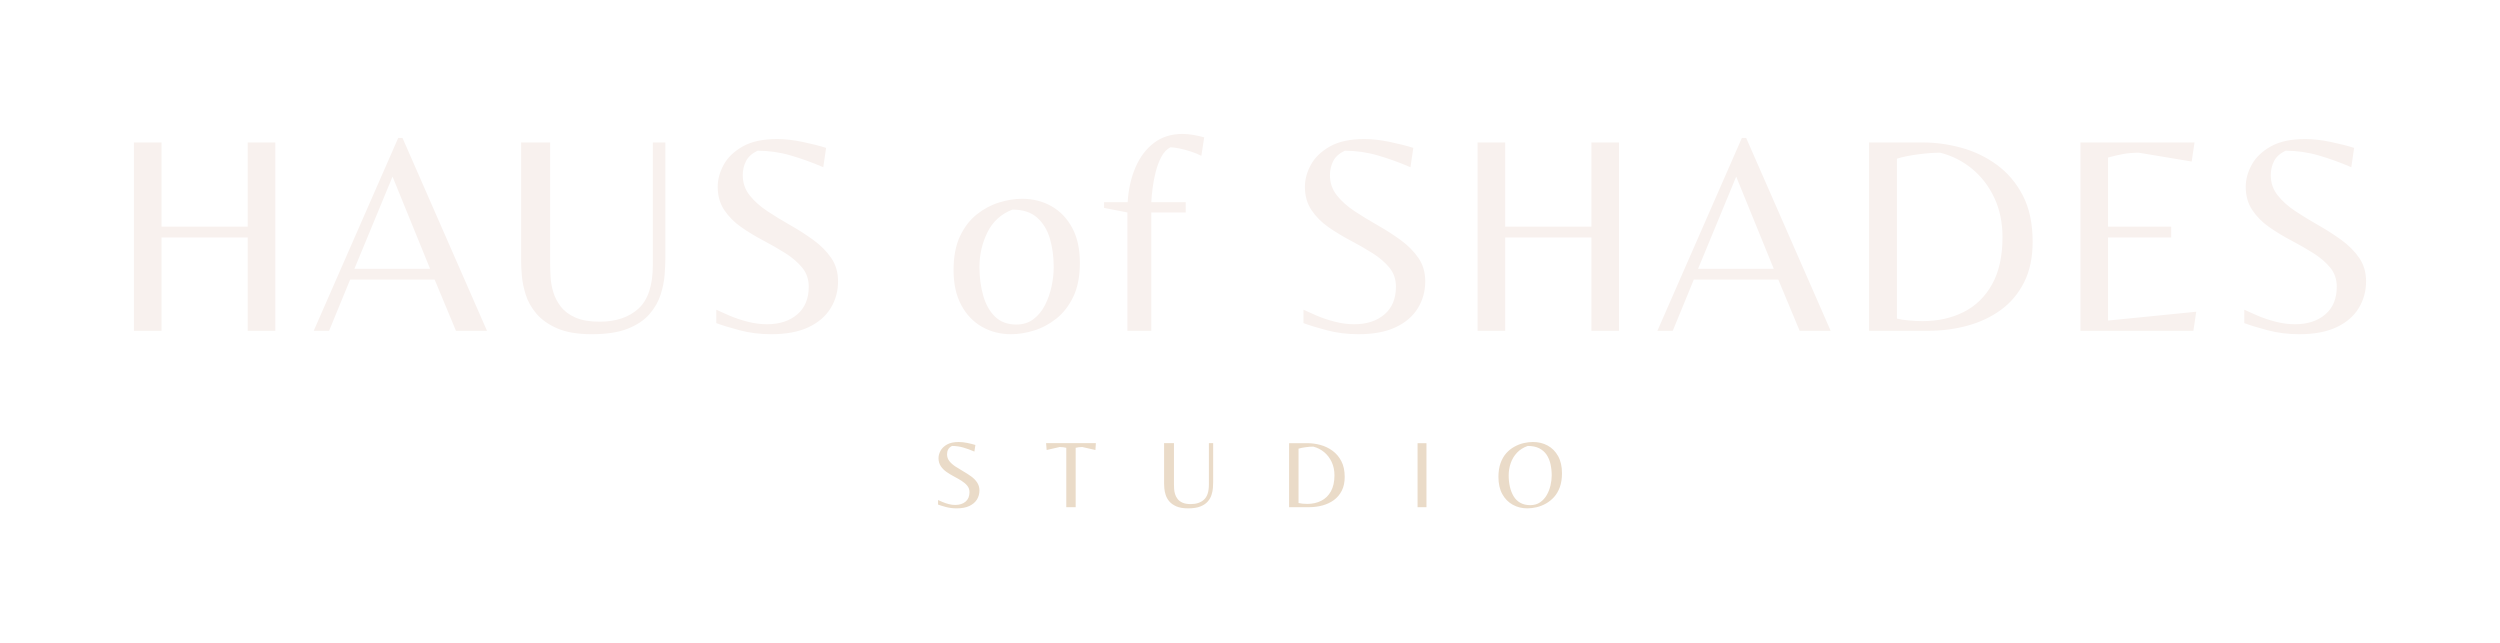
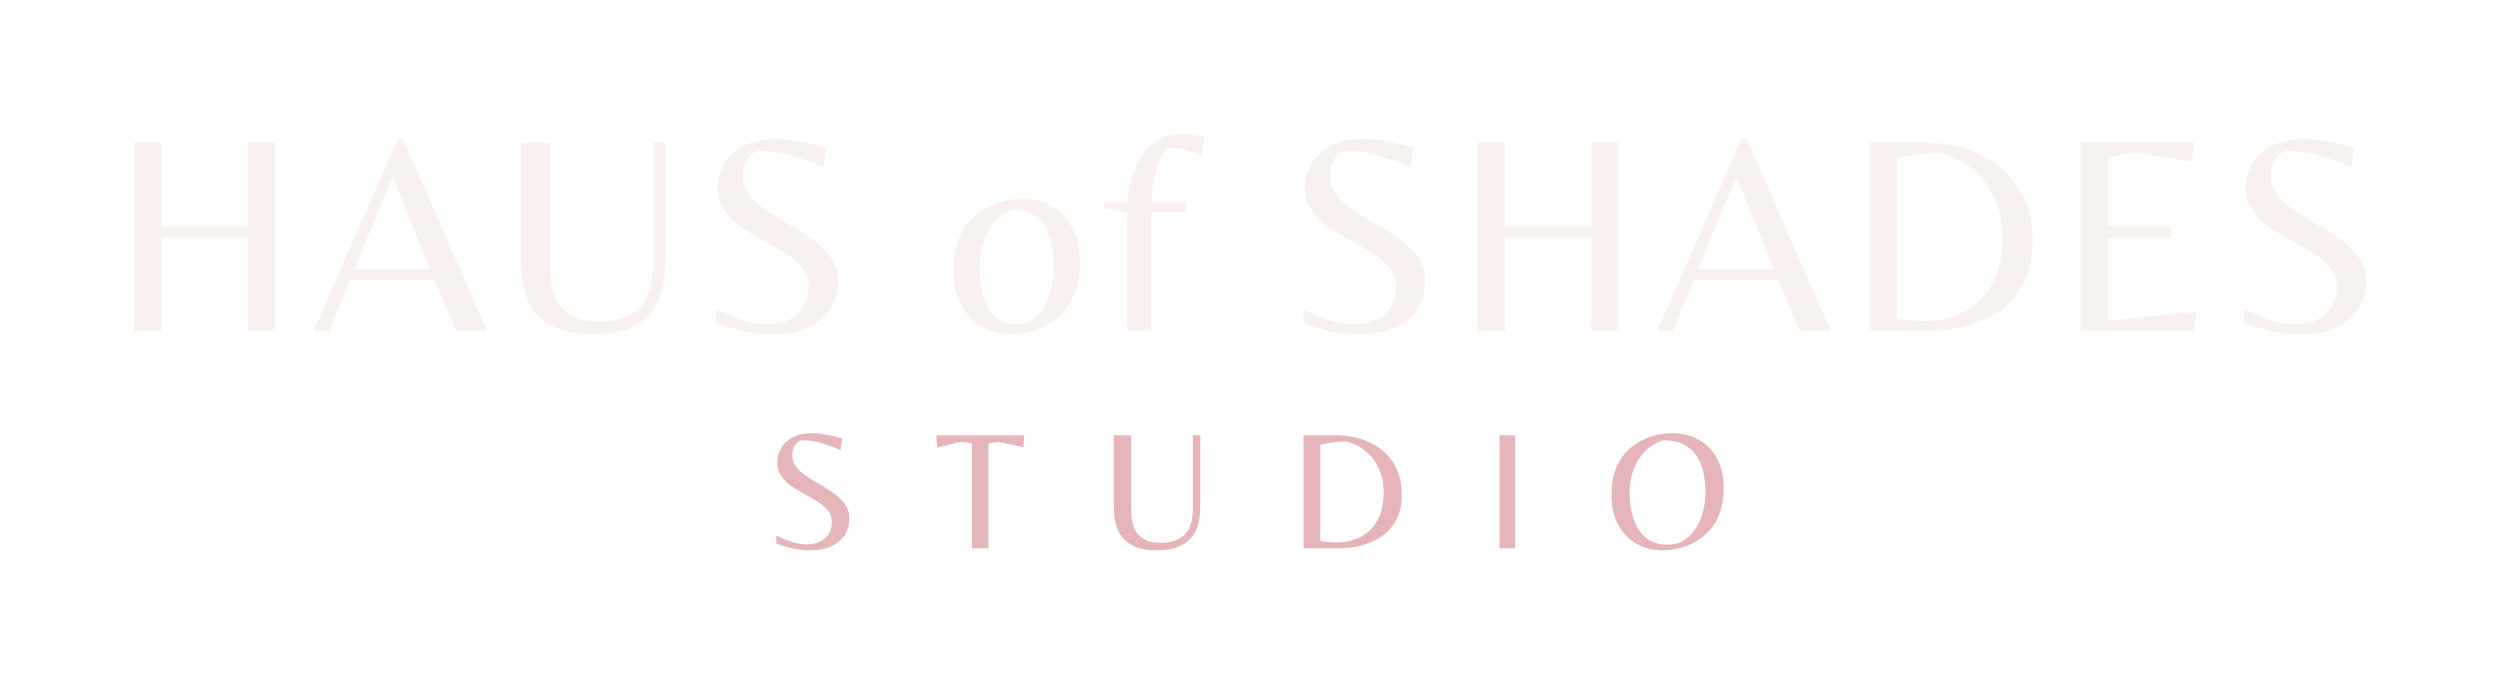
- <svg xmlns="http://www.w3.org/2000/svg" aria-label="Haus of Shades Studio" viewBox="-351.5 -93.02 703 180.61">
+ <svg xmlns="http://www.w3.org/2000/svg" aria-label="Haus of Shades Studio" viewBox="-351.5 -93.02 703 192.41">
  <path fill="#f8f1ee" d="M-313.84 0v-52.96h7.76v23.68h24.24v-23.68h7.76V0h-7.76v-26.24h-24.24V0Zm50.56 0 23.76-54.24h1.2L-214.56 0h-8.72l-6-14.4h-23.76L-258.96 0Zm11.44-17.44h21.28l-10.56-25.92Zm66.72 18.4q-5.92 0-9.68-1.64t-5.88-4.16-3-5.36-1.08-5.32-.2-3.92v-33.52h8.16v34.16q0 1.52.12 3.64t.76 4.28 2.12 4.08 4.12 3.08 6.8 1.16q6.88 0 10.92-3.68t4.04-12.32v-34.4h3.52v32.48q0 1.92-.2 4.64t-1.12 5.64-3.12 5.48-6.12 4.12-10.16 1.56m50.48 0q-4.72 0-8.92-1.12t-6.52-2v-3.76q1.36.64 3.68 1.64t5.12 1.72 5.44.72q5.28 0 8.52-2.76t3.24-7.8q0-3.12-1.84-5.36t-4.76-4.08-6.2-3.56-6.2-3.76-4.76-4.8-1.84-6.52q0-3.12 1.68-6.2t5.36-5.16 9.68-2.08q3.28 0 7.12.8t6.64 1.68L-120-46q-4.64-2-9.2-3.32t-9.28-1.32q-2.32 1.12-3.24 2.92t-.92 3.96q0 3.2 1.92 5.64t5 4.48 6.48 3.96 6.48 4.16 5 5.04 1.92 6.56q0 4.16-2.08 7.56T-124.16-1-134.64.96m67.44 0q-4.48 0-8.16-2.08t-5.84-6.12-2.16-9.8q0-5.68 1.8-9.52t4.72-6.16 6.28-3.36 6.48-1.04q4.56 0 8.24 2.08t5.84 6.08 2.16 9.84q0 5.68-1.84 9.52t-4.76 6.16-6.28 3.36T-67.2.96m1.52-2.72q2.8 0 4.8-1.52t3.24-3.96 1.84-5.24.6-5.44q0-4.4-1.08-8.04t-3.6-5.88-6.92-2.24q-4.8 1.84-7.04 6.4t-2.24 9.76q0 4.24 1.04 7.96T-71.72-4t6.04 2.24M-34.48 0v-33.28l-6.56-1.28v-1.6h6.64q.32-5.44 2.2-9.8t5.2-6.88 8.04-2.52q1.44 0 3.04.28t3.04.68l-.8 5.2q-1.2-.64-2.92-1.2t-3.28-.88-2.52-.32q-1.52.8-2.52 2.68t-1.6 4.24-.88 4.64-.36 3.88h9.68v2.88h-9.68V0Zm64.96.96q-4.72 0-8.92-1.12t-6.52-2v-3.76q1.36.64 3.68 1.64t5.12 1.72 5.44.72q5.28 0 8.52-2.76t3.24-7.8q0-3.12-1.84-5.36t-4.76-4.08-6.2-3.56-6.2-3.76-4.76-4.8-1.84-6.52q0-3.12 1.68-6.2t5.36-5.16 9.68-2.08q3.28 0 7.12.8t6.64 1.68l-.8 5.44q-4.64-2-9.2-3.32t-9.28-1.32q-2.32 1.12-3.24 2.92t-.92 3.96q0 3.2 1.92 5.64t5 4.48 6.48 3.96 6.48 4.16 5 5.04 1.92 6.56q0 4.16-2.08 7.56T40.96-1 30.48.96M64 0v-52.96h7.76v23.68H96v-23.68h7.76V0H96v-26.24H71.76V0Zm50.56 0 23.76-54.24h1.2L163.28 0h-8.72l-6-14.4H124.8L118.88 0ZM126-17.44h21.28l-10.56-25.92ZM174.08 0v-52.96h15.12q5.36 0 10.8 1.48t10 4.8 7.32 8.64 2.76 13q0 6.64-2.4 11.4t-6.52 7.76-9.4 4.44T190.72 0Zm15.04-2.72q6.48 0 11.56-2.56t8-7.8 2.92-13.24q0-6.16-2.28-11.04t-6.24-8.16-9-4.56q-2.8 0-6.36.48t-5.8 1.2v44.96q1.12.32 3.2.52t4 .2M233.52 0v-52.96h32.08l-.8 5.36-14.88-2.48q-2.32 0-4.32.36t-4.32 1v19.44h17.76v3.04h-17.76v23.36l24.8-2.48-.8 5.36Zm61.52.96q-4.72 0-8.92-1.12t-6.52-2v-3.76q1.36.64 3.68 1.64t5.12 1.72 5.44.72q5.28 0 8.52-2.76t3.24-7.8q0-3.12-1.84-5.36T299-21.84t-6.2-3.56-6.2-3.76-4.76-4.8-1.84-6.52q0-3.12 1.68-6.2t5.36-5.16 9.68-2.08q3.28 0 7.12.8t6.64 1.68l-.8 5.44q-4.64-2-9.2-3.32t-9.28-1.32q-2.32 1.12-3.24 2.92t-.92 3.96q0 3.2 1.92 5.64t5 4.48 6.48 3.96 6.48 4.16 5 5.04 1.92 6.56q0 4.16-2.08 7.56T305.52-1 295.04.96" />
-   <path fill="#eadbc8" d="M-82.47 49.93q-1.6 0-3.04-.38-1.42-.39-2.21-.68v-1.28l1.25.55q.79.34 1.74.59t1.85.24q1.8 0 2.9-.93t1.1-2.66q0-1.06-.63-1.82-.62-.76-1.62-1.39-.99-.62-2.1-1.2-1.12-.6-2.11-1.28-1-.7-1.62-1.64t-.63-2.21q0-1.06.57-2.11.58-1.05 1.83-1.76 1.25-.7 3.29-.7 1.11 0 2.42.27t2.26.57l-.28 1.85q-1.57-.68-3.12-1.13t-3.16-.45q-.79.38-1.1 1-.31.6-.31 1.34 0 1.09.65 1.92t1.7 1.52 2.2 1.35 2.2 1.41 1.7 1.72.66 2.23q0 1.41-.7 2.57-.72 1.15-2.13 1.82t-3.56.67m30.81-.33V32.9q-.43-.11-.87-.16-.43-.06-.98-.06l-3.67.84-.16-1.93h14l-.13 1.93-3.7-.84q-.54 0-.98.06t-.87.16v16.7Zm34.25.33q-2.01 0-3.3-.56-1.27-.56-2-1.42-.71-.85-1.01-1.82-.3-.96-.37-1.8t-.07-1.34v-11.4h2.78v11.62q0 .51.04 1.24.04.72.26 1.45.21.74.72 1.39.5.65 1.4 1.05.9.39 2.31.39 2.34 0 3.71-1.25t1.38-4.19v-11.7h1.2v11.05q0 .65-.07 1.57-.07.93-.39 1.92-.3 1-1.06 1.87-.74.87-2.08 1.4-1.33.53-3.45.53m28.4-.33v-18h5.14q1.82 0 3.67.5t3.4 1.63 2.49 2.94.94 4.42q0 2.25-.82 3.87t-2.22 2.64-3.2 1.51-3.75.49Zm5.1-.92q2.21 0 3.94-.88 1.73-.87 2.72-2.65t1-4.5q0-2.1-.78-3.75-.78-1.66-2.12-2.78-1.35-1.11-3.06-1.55-.96 0-2.17.17-1.2.16-1.97.4v15.29q.38.1 1.09.18.7.07 1.36.07m31.02.92v-18h2.5v18Zm30.87.33q-2.26 0-4.1-1.02-1.86-1.02-2.95-3-1.08-1.97-1.08-4.82 0-2.23.6-3.9.6-1.65 1.61-2.78t2.29-1.82q1.26-.7 2.6-1.01 1.36-.31 2.6-.31 2.3 0 4.14 1 1.85 1.01 2.94 2.97t1.09 4.81q0 2.23-.6 3.9-.6 1.65-1.63 2.8-1.04 1.14-2.3 1.84-1.27.71-2.61 1.02-1.35.32-2.6.32m.79-.9q1.63 0 2.79-.79 1.15-.79 1.87-2.04t1.06-2.72.34-2.8q0-1.69-.34-3.2-.34-1.5-1.11-2.65-.78-1.14-2.07-1.8-1.3-.65-3.22-.65-1.82.63-3.02 1.9-1.2 1.28-1.77 2.94t-.57 3.46q0 1.66.34 3.17.34 1.5 1.05 2.68.7 1.17 1.86 1.83t2.79.67" />
+   <path fill="#e6b5ba" d="M-123.93 61.73q-2.84 0-5.36-.68-2.52-.67-3.9-1.2V57.6q.8.38 2.2.98t3.07 1.03 3.27.44q3.16 0 5.1-1.66 1.95-1.66 1.95-4.68 0-1.87-1.1-3.22-1.1-1.34-2.86-2.44t-3.72-2.14-3.72-2.26-2.85-2.88-1.1-3.9q0-1.88 1-3.73t3.22-3.1q2.2-1.24 5.8-1.24 1.97 0 4.28.48 2.3.48 3.98 1l-.48 3.27q-2.78-1.2-5.52-2-2.74-.78-5.57-.78-1.39.67-1.94 1.75t-.55 2.37q0 1.92 1.15 3.39 1.15 1.46 3 2.69 1.85 1.22 3.89 2.37t3.88 2.5 3 3.02 1.16 3.94q0 2.5-1.25 4.53t-3.75 3.22-6.28 1.18m45.74-.58V31.68q-.77-.2-1.54-.29-.76-.1-1.72-.1l-6.48 1.5-.3-3.42h24.73l-.24 3.41-6.53-1.49q-.96 0-1.73.1t-1.53.29v29.47Zm51.8.58q-3.56 0-5.82-.99-2.25-.98-3.52-2.5-1.28-1.5-1.8-3.21-.53-1.7-.65-3.2-.12-1.48-.12-2.34V29.37h4.9v20.5q0 .91.07 2.18.07 1.28.45 2.57.39 1.3 1.27 2.45.9 1.15 2.48 1.85t4.08.7q4.12 0 6.55-2.21t2.42-7.4V29.37h2.11v19.5q0 1.14-.12 2.78-.12 1.63-.67 3.38t-1.87 3.29-3.67 2.47-6.1.94m41.46-.58V29.37h9.08q3.21 0 6.48.9 3.26.88 6 2.87 2.73 2 4.39 5.19t1.65 7.8q0 3.98-1.44 6.84t-3.9 4.65-5.65 2.67-6.62.86Zm9.03-1.63q3.89 0 6.93-1.54 3.05-1.53 4.8-4.68 1.76-3.14 1.76-7.94 0-3.7-1.37-6.63t-3.75-4.9q-2.37-1.96-5.4-2.73-1.68 0-3.81.29-2.14.29-3.48.72v26.98q.67.19 1.92.3 1.25.13 2.4.13m46.08 1.63V29.37h4.41v31.78Zm45.84.58q-3.99 0-7.25-1.8t-5.18-5.28-1.92-8.52q0-3.94 1.05-6.87 1.06-2.93 2.86-4.92t4.03-3.21 4.6-1.78 4.6-.55q4.02 0 7.29 1.77 3.26 1.78 5.18 5.24t1.92 8.5q0 3.93-1.05 6.86-1.06 2.92-2.88 4.94-1.83 2.02-4.06 3.26-2.23 1.25-4.6 1.8-2.38.56-4.6.56m1.39-1.59q2.88 0 4.92-1.39 2.04-1.4 3.31-3.6t1.87-4.8.6-4.94q0-2.98-.6-5.64-.6-2.67-1.96-4.68-1.37-2.02-3.65-3.17t-5.69-1.15q-3.22 1.1-5.33 3.36t-3.12 5.18q-1 2.93-1 6.1 0 2.92.6 5.59t1.84 4.73 3.29 3.24 4.92 1.17" />
</svg>
